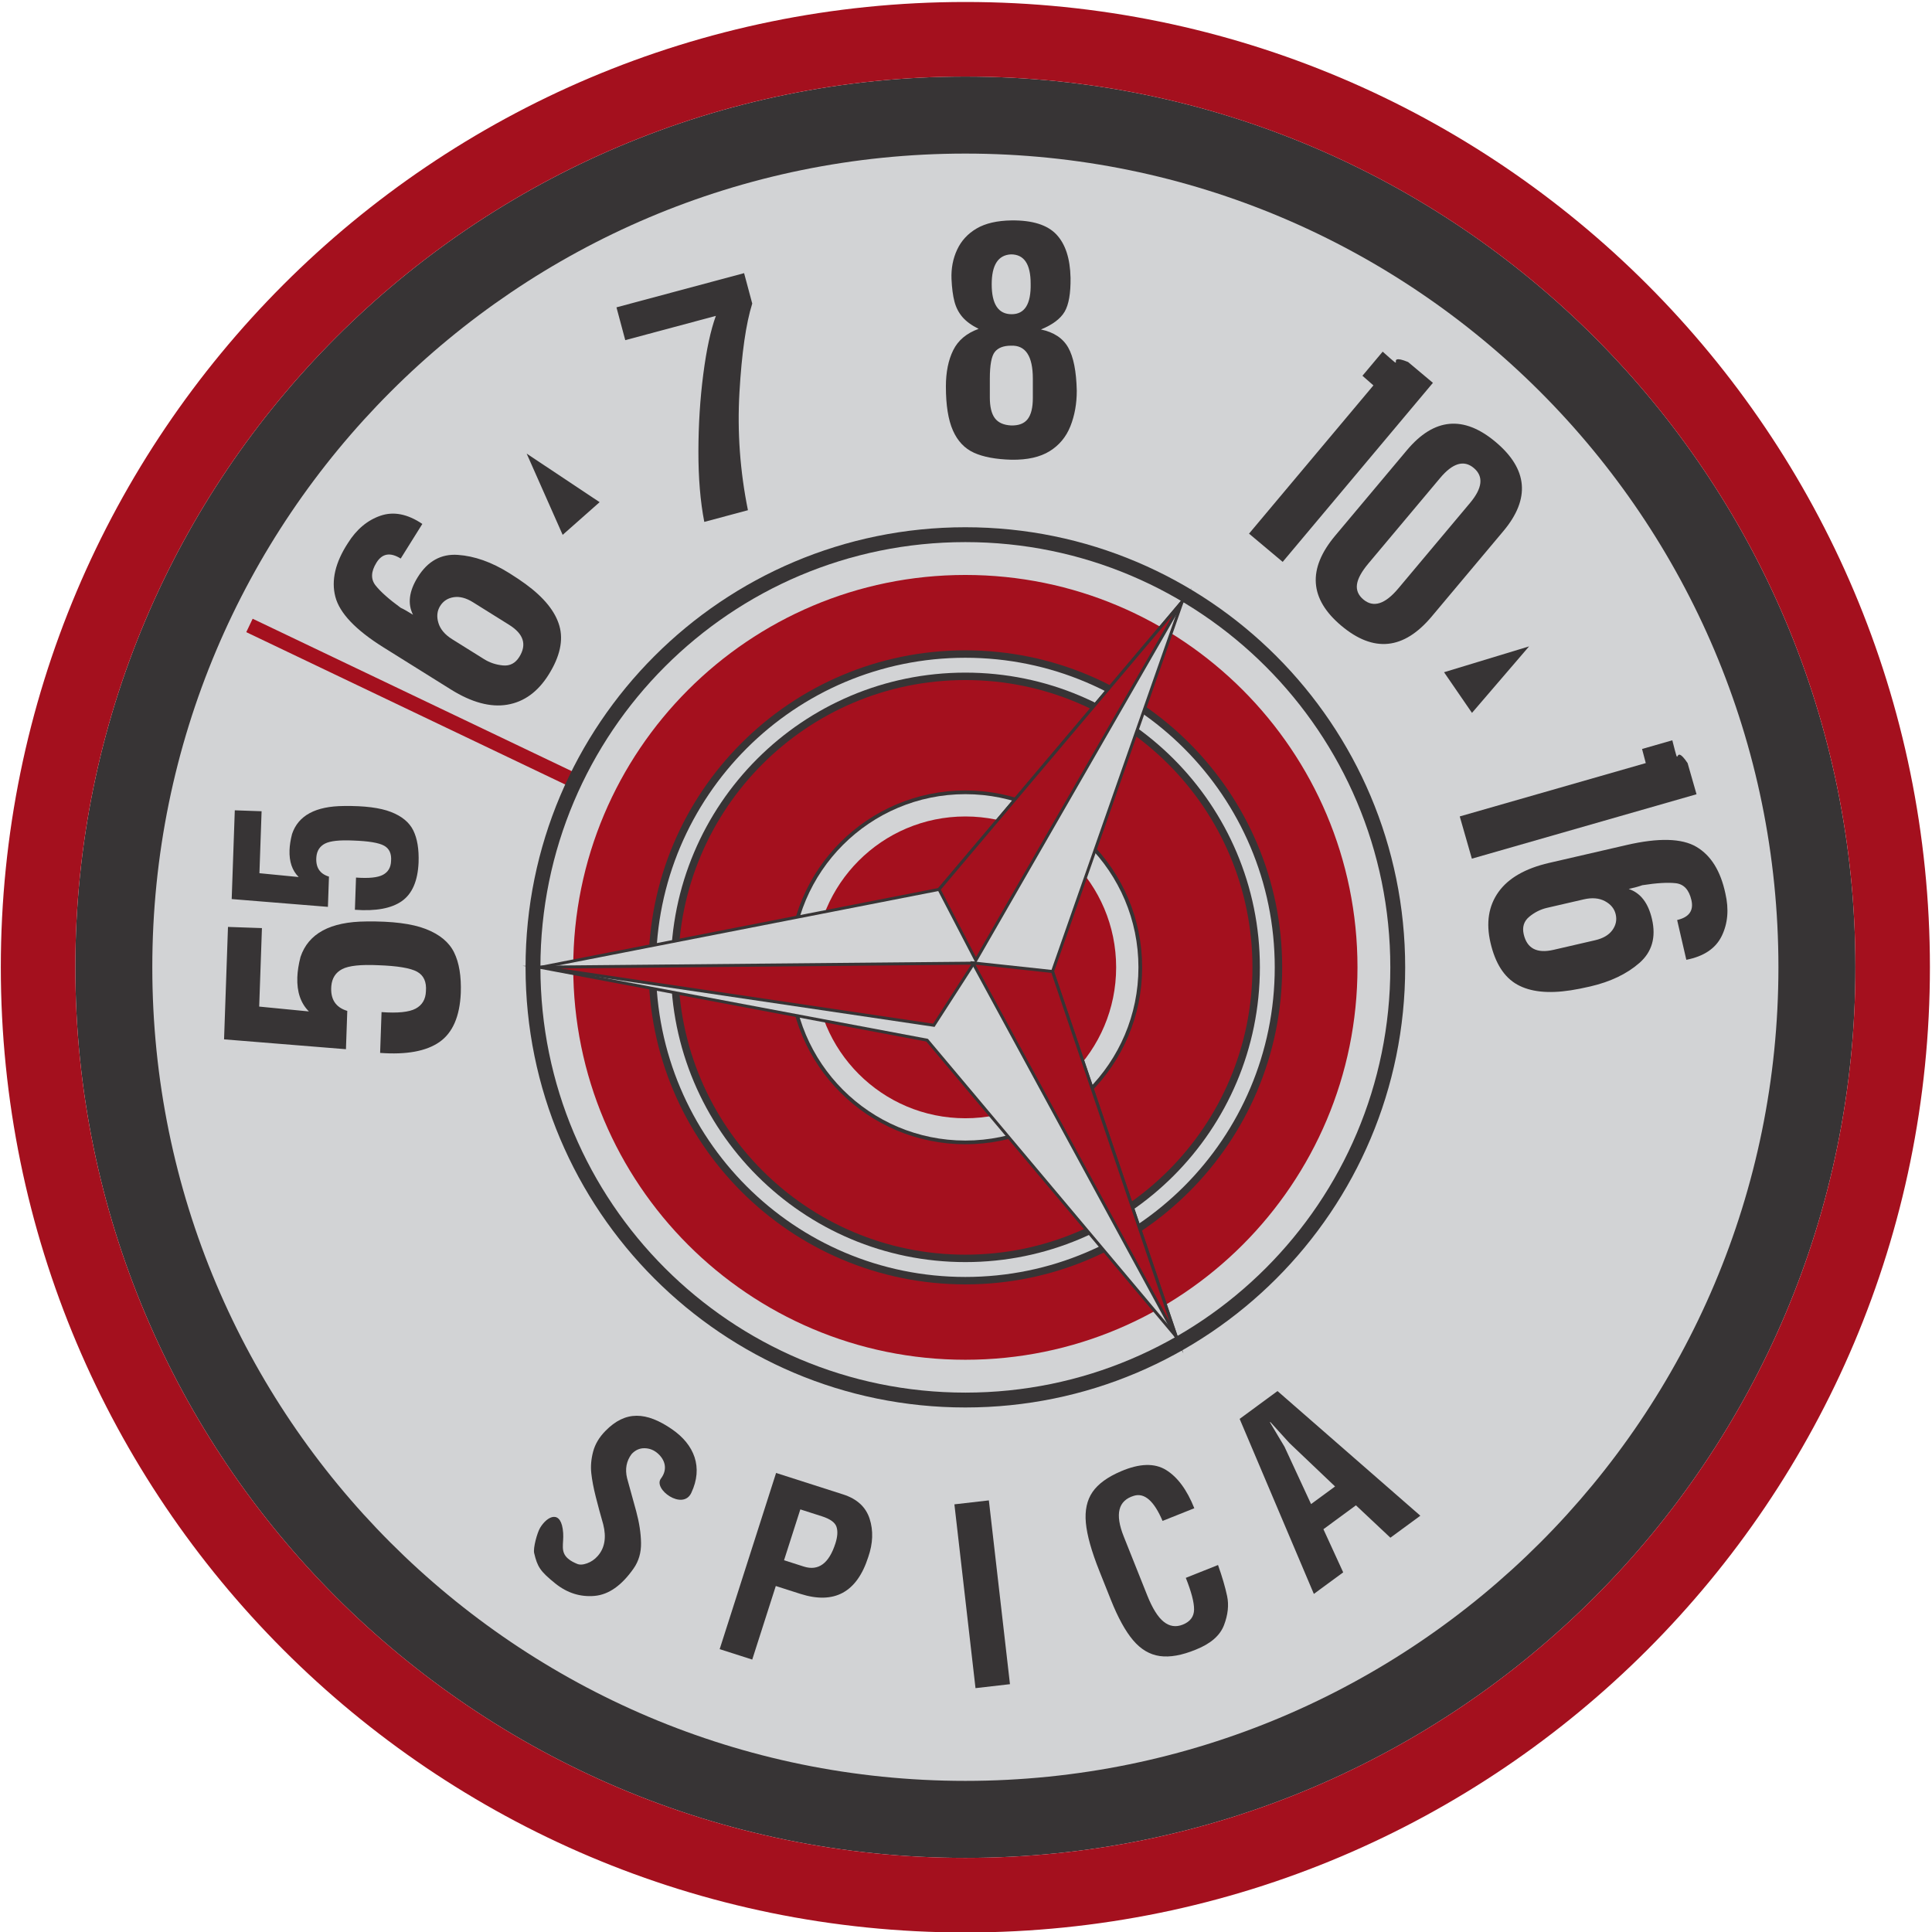
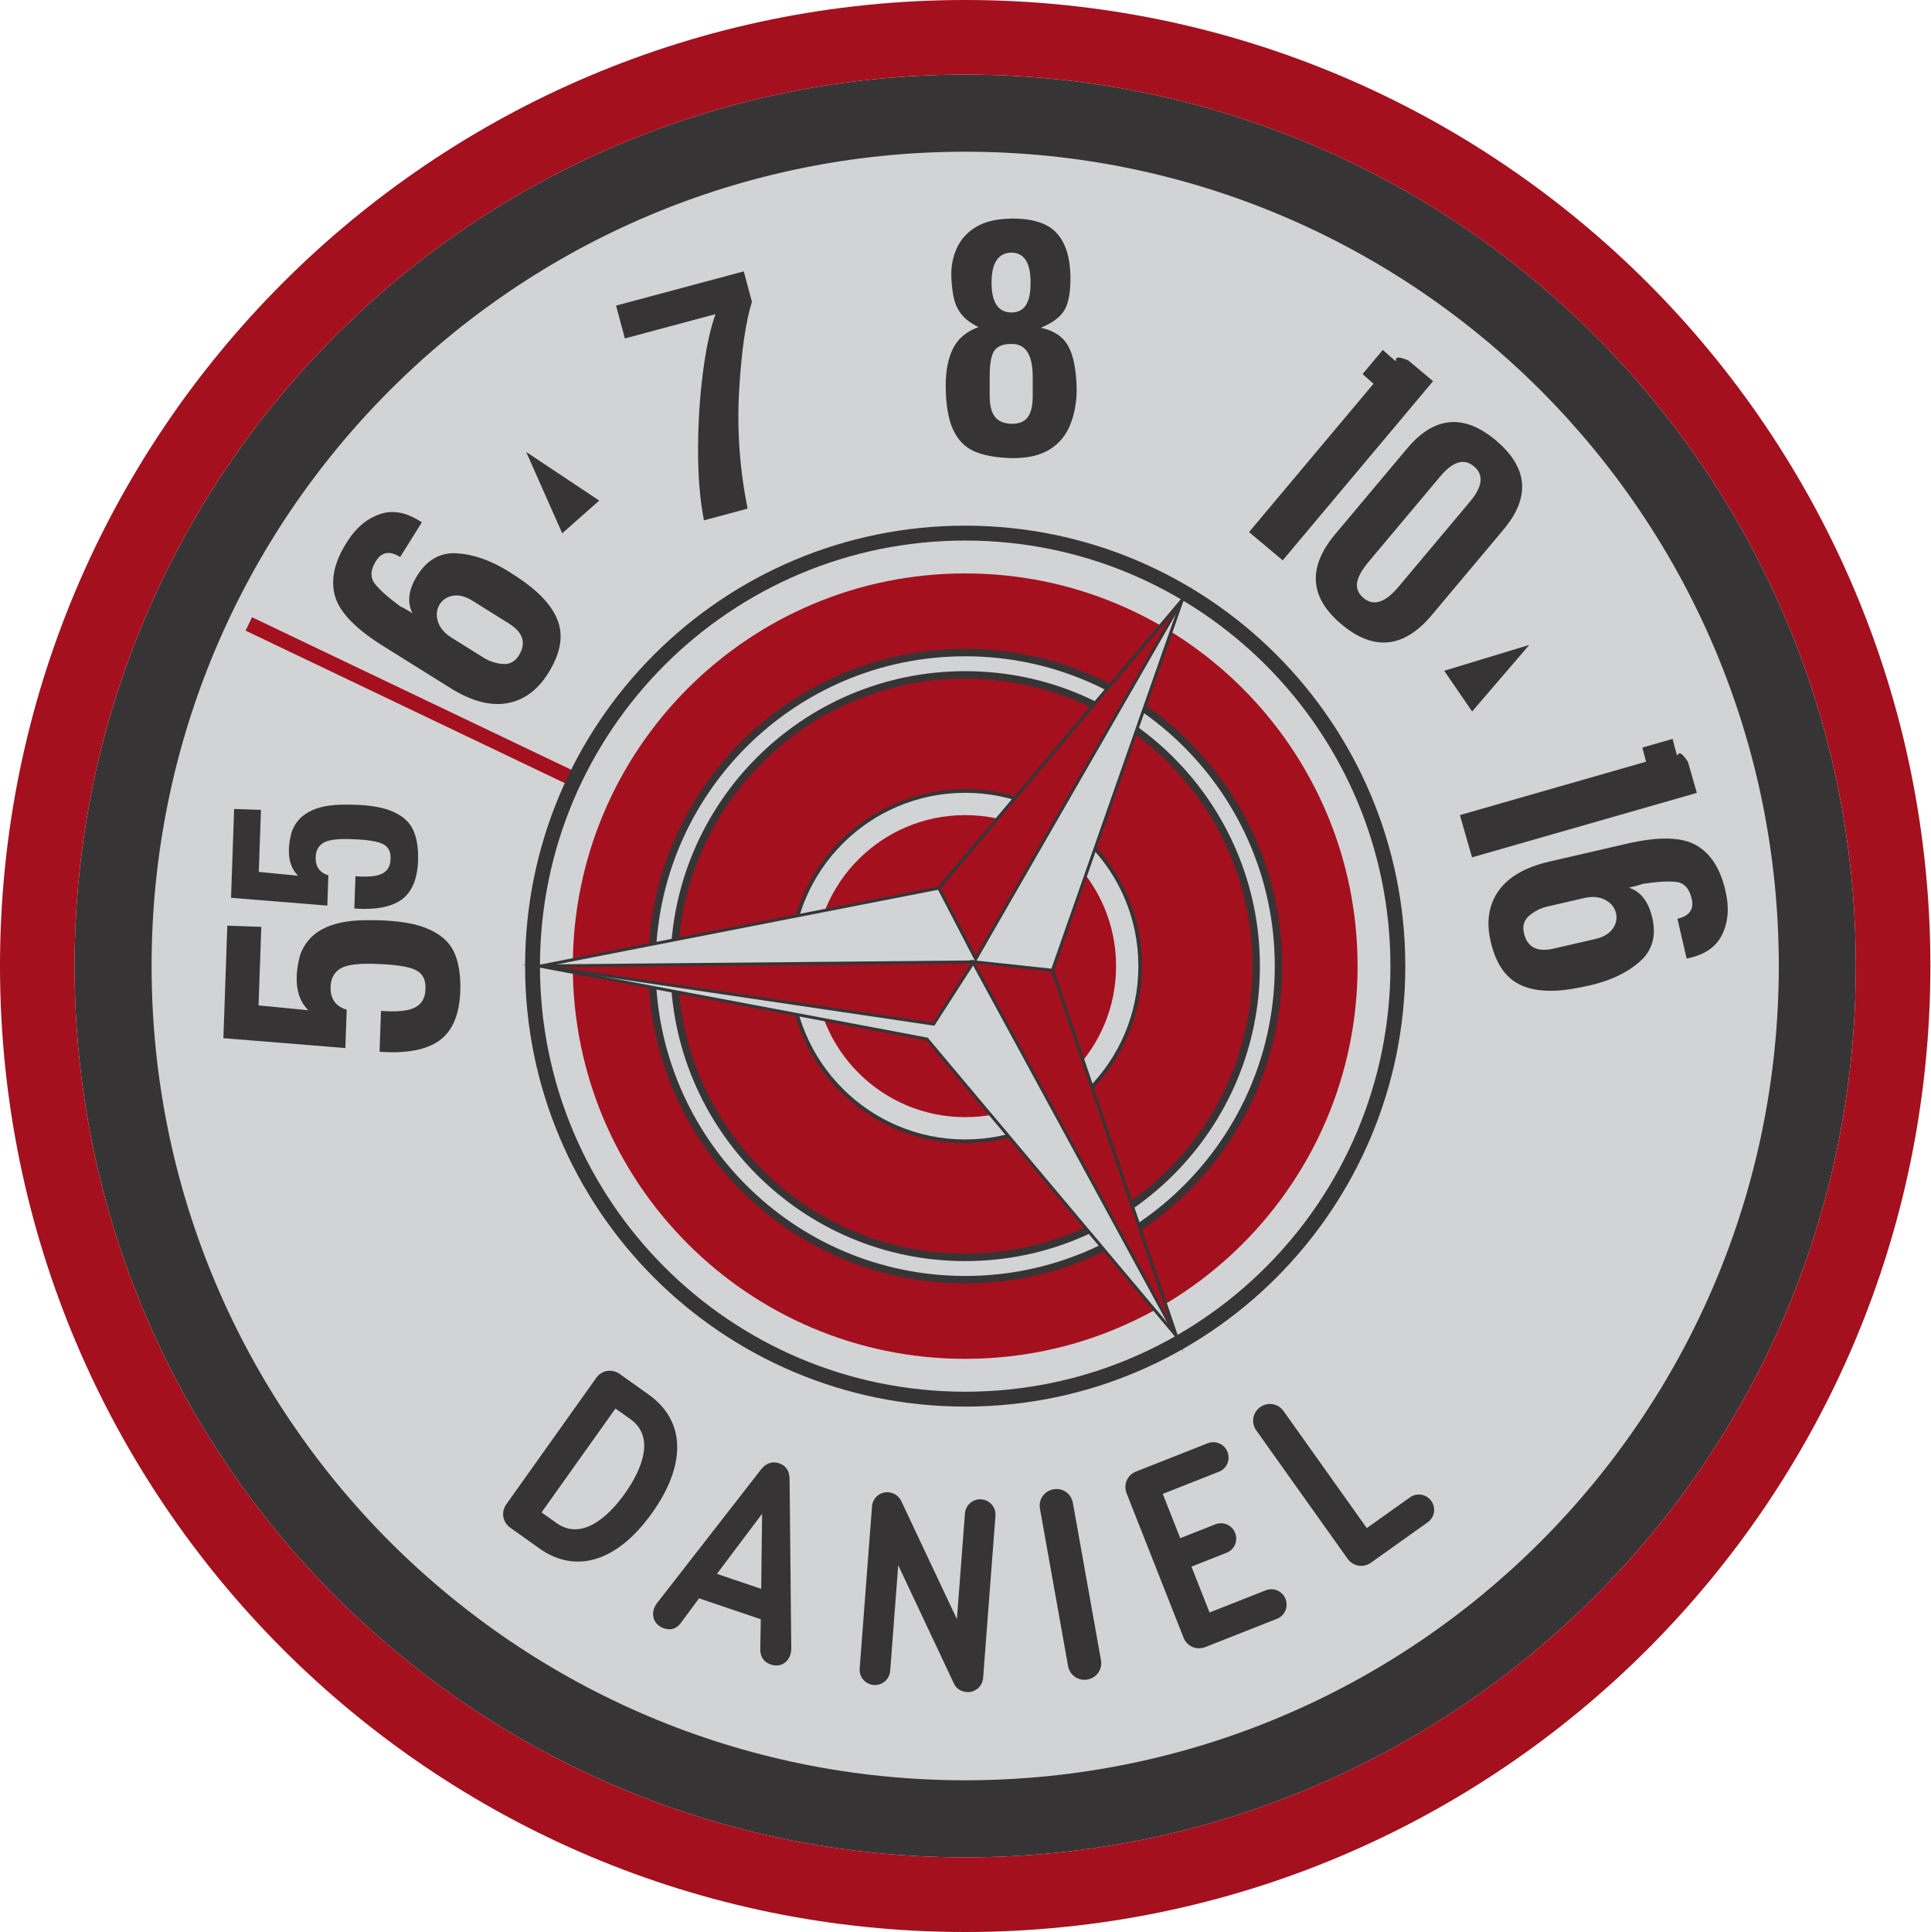
- <svg xmlns="http://www.w3.org/2000/svg" xml:space="preserve" width="130mm" height="130mm" version="1.1" style="shape-rendering:geometricPrecision; text-rendering:geometricPrecision; image-rendering:optimizeQuality; fill-rule:evenodd; clip-rule:evenodd" viewBox="0 0 13000 13000">
+ <svg xmlns="http://www.w3.org/2000/svg" xml:space="preserve" width="129.805mm" height="129.898mm" version="1.1" style="shape-rendering:geometricPrecision; text-rendering:geometricPrecision; image-rendering:optimizeQuality; fill-rule:evenodd; clip-rule:evenodd" viewBox="0 0 12989.75 12999.09">
  <defs>
    <style type="text/css">
   
-     .str2 {stroke:#D2D3D5;stroke-width:100;stroke-miterlimit:22.926}
-     .str0 {stroke:#A4101E;stroke-width:100;stroke-miterlimit:22.926}
-     .str1 {stroke:#373435;stroke-width:200;stroke-miterlimit:22.926}
-     .str3 {stroke:#D2D3D5;stroke-width:150;stroke-miterlimit:22.926}
-     .str4 {stroke:#373435;stroke-width:20;stroke-miterlimit:22.926}
+     .str2 {stroke:#D2D3D5;stroke-width:100.07;stroke-miterlimit:22.926}
+     .str0 {stroke:#A4101E;stroke-width:100.07;stroke-miterlimit:22.926}
+     .str1 {stroke:#373435;stroke-width:200.14;stroke-miterlimit:22.926}
+     .str3 {stroke:#D2D3D5;stroke-width:150.11;stroke-miterlimit:22.926}
+     .str4 {stroke:#373435;stroke-width:20.01;stroke-miterlimit:22.926}
    .fil2 {fill:none}
    .fil1 {fill:#D2D3D5}
    .fil0 {fill:#373435}
    .fil3 {fill:#A4101E}
    .fil4 {fill:#373435;fill-rule:nonzero}
   
  </style>
  </defs>
  <g id="Capa_x0020_1">
-     <g id="_1690872319440">
-       <path class="fil0" d="M6495.74 515.13c3307.56,0 5988.84,2683.22 5988.84,5993.14 0,3309.92 -2681.28,5993.14 -5988.84,5993.14 -3307.56,0 -5988.84,-2683.22 -5988.84,-5993.14 0,-3309.92 2681.28,-5993.14 5988.84,-5993.14z" />
-       <path class="fil1" d="M6495.74 1033.43c3021.5,0 5470.91,2451.17 5470.91,5474.84 0,3023.67 -2449.41,5474.84 -5470.91,5474.84 -3021.51,0 -5470.92,-2451.17 -5470.92,-5474.84 0,-3023.67 2449.41,-5474.84 5470.92,-5474.84z" />
-       <line class="fil2 str0" x1="1678.59" y1="4208.46" x2="3914.5" y2="5276.54" />
-       <path class="fil3 str1" d="M6495.74 3647.71c1579.2,0 2859.39,1281.11 2859.39,2861.44 0,1580.33 -1280.19,2861.44 -2859.39,2861.44 -1579.2,0 -2859.39,-1281.11 -2859.39,-2861.44 0,-1580.33 1280.19,-2861.44 2859.39,-2861.44z" />
-       <path class="fil3" d="M6495.74 515.13c3307.56,0 5988.84,2683.22 5988.84,5993.14 0,3309.92 -2681.28,5993.14 -5988.84,5993.14 -3307.56,0 -5988.84,-2683.22 -5988.84,-5993.14 0,-3309.92 2681.28,-5993.14 5988.84,-5993.14zm0 -501.78c3584.46,0 6490.24,2907.88 6490.24,6494.92 0,3587.04 -2905.78,6494.92 -6490.24,6494.92 -3584.48,0 -6490.26,-2907.88 -6490.26,-6494.92 0,-3587.04 2905.78,-6494.92 6490.26,-6494.92z" />
-       <path class="fil1" d="M6495.74 3647.71c1579.2,0 2859.39,1281.11 2859.39,2861.44 0,1580.33 -1280.19,2861.45 -2859.39,2861.45 -1579.2,0 -2859.39,-1281.12 -2859.39,-2861.45 0,-1580.33 1280.19,-2861.44 2859.39,-2861.44zm0 221.05c1457.19,0 2638.49,1182.15 2638.49,2640.39 0,1458.23 -1181.3,2640.38 -2638.49,2640.38 -1457.21,0 -2638.49,-1182.15 -2638.49,-2640.38 0,-1458.24 1181.28,-2640.39 2638.49,-2640.39z" />
-       <path class="fil2 str1" d="M6495.74 4475.94c1122.1,0 2031.75,910.3 2031.75,2033.21 0,1122.91 -909.65,2033.21 -2031.75,2033.21 -1122.11,0 -2031.75,-910.3 -2031.75,-2033.21 0,-1122.91 909.64,-2033.21 2031.75,-2033.21z" />
-       <path class="fil2 str2" d="M6495.74 4475.94c1122.1,0 2031.75,910.3 2031.75,2033.21 0,1122.91 -909.65,2033.21 -2031.75,2033.21 -1122.11,0 -2031.75,-910.3 -2031.75,-2033.21 0,-1122.91 909.64,-2033.21 2031.75,-2033.21z" />
-       <path class="fil3 str1" d="M6495.74 5418.8c601.75,0 1089.56,488.17 1089.56,1090.35 0,602.18 -487.81,1090.34 -1089.56,1090.34 -601.75,0 -1089.56,-488.16 -1089.56,-1090.34 0,-602.18 487.81,-1090.35 1089.56,-1090.35z" />
-       <path class="fil3 str3" d="M6495.74 5418.8c601.75,0 1089.56,488.17 1089.56,1090.35 0,602.18 -487.81,1090.34 -1089.56,1090.34 -601.75,0 -1089.56,-488.16 -1089.56,-1090.34 0,-602.18 487.81,-1090.35 1089.56,-1090.35z" />
-       <path class="fil0" d="M4447.07 9949.12c46.96,-62.08 28.59,-125.69 -21.37,-169.59 -25.68,-22.55 -55.17,-34.16 -88.45,-34.74 -33.27,-0.57 -62.35,12.45 -87.21,39.09 -35.27,46.87 -45.45,101.1 -30.51,162.66 20.32,72.2 40.76,146.35 61.33,222.43 20.57,76.08 31.41,146.94 32.53,212.54 1.11,65.63 -15.5,123.01 -49.85,172.17 -80.14,114.67 -167.66,176.25 -262.5,184.74 -94.86,8.48 -183.8,-18.55 -264.66,-83.73 -102.29,-82.46 -120.09,-111.96 -142.06,-203.97 -8.15,-34.11 20.26,-137.32 39.75,-169.94 49.16,-82.37 144.55,-126.67 155.37,34.56 4.8,71.69 -21.23,125.15 32.27,171.95 20.9,18.27 42.84,27.33 59.75,34.84 17.74,8.21 40.54,7.33 68.45,-2.68 27.89,-10.01 52.02,-26.63 72.42,-49.86 46.6,-53.06 58.85,-123.85 36.68,-212.34 -18.16,-62.94 -34.85,-124.63 -50.1,-185.01 -15.27,-60.41 -25.35,-113.72 -30.31,-159.92 -4.95,-46.21 -0.85,-94.39 12.35,-144.52 13.17,-50.1 40.66,-96.46 82.47,-139.05 134.92,-138.56 275.67,-130.58 448.53,-11.47 150.5,103.71 211,256.03 129.48,428.2 -57.09,120.56 -258.29,-25.05 -204.36,-96.36z" />
-       <path class="fil4" d="M5222.1 9911.17l450.9 144.38c93.54,29.94 153.09,84.65 178.62,164.09 25.56,79.44 22.47,165.09 -9.24,256.9 -76.39,238.59 -229.14,321.2 -458.28,247.84l-163.96 -52.5 -158.51 495.04 -219.14 -70.17 379.61 -1185.58zm163.11 245.17l-109.54 342.13 132.42 42.4c98.8,31.62 169.91,-20.36 213.32,-155.93 14.47,-45.2 16.83,-82.4 7.05,-111.6 -9.77,-29.2 -42.51,-52.72 -98.21,-70.56l-145.04 -46.44z" />
-       <polygon class="fil4" points="6421.95,10122.35 6653.84,10095.72 6795.86,11332.46 6563.97,11359.09 " />
-       <path class="fil4" d="M7822.58 10233.91c-57.07,-134.07 -121.18,-190.49 -192.31,-169.23 -106.17,31.68 -129.21,122.86 -69.08,273.54l158.3 396.67c34.76,87.13 71.75,146.33 110.97,177.62 39.22,31.28 81.9,37.73 128.01,19.32 50.23,-20.04 75.62,-53.94 76.17,-101.7 0.55,-47.74 -17.98,-118.77 -55.61,-213.07l216.79 -86.51c28.01,79.13 48.39,148.83 61.15,209.09 12.76,60.26 5.8,125.43 -20.91,195.5 -26.69,70.05 -89.76,124.93 -189.19,164.61 -93.89,38.64 -174.85,53.13 -242.87,43.44 -68.04,-9.69 -127.96,-45.19 -179.76,-106.5 -51.79,-61.32 -101.41,-151.44 -148.86,-270.34l-77.91 -195.26c-52.77,-132.23 -83.07,-240.15 -90.89,-323.77 -7.82,-83.62 7.04,-152.83 44.59,-207.62 37.55,-54.78 101.52,-101.4 191.94,-139.85 124.85,-53.4 225.89,-56.28 303.1,-8.67 77.22,47.6 140.58,133.42 190.08,257.45l-213.71 85.28z" />
-       <path class="fil4" d="M8341.27 9547.33l254.83 -187.15 961.03 838.74 -201.47 147.96 -231.9 -217.88 -218.81 160.69 133.14 290.4 -197.46 145.02 -499.36 -1177.78zm642.06 454.77l-306.97 -292.14 -128.69 -141.67 -2.68 1.95 98.02 164.22 178.87 386.21 161.45 -118.57z" />
-       <path class="fil4" d="M7004.25 2216.98c86.67,18.18 147.83,58.72 183.47,121.62 35.65,62.91 54.87,160.06 57.67,291.47 0,86.67 -14.33,166 -42.99,237.99 -28.66,72 -75.14,127.91 -139.44,167.75 -64.3,39.84 -149.58,59.06 -255.82,57.67 -106.24,-2.8 -190.81,-18.53 -253.72,-47.18 -62.91,-28.66 -110.09,-78.64 -141.54,-149.93 -31.45,-71.29 -47.18,-169.85 -47.18,-295.66 0,-96.45 16.43,-177.88 49.28,-244.28 32.85,-66.4 89.81,-114.28 170.89,-143.64 -47.53,-23.76 -83.87,-50.32 -109.03,-79.68 -25.17,-29.36 -42.99,-63.95 -53.47,-103.8 -10.49,-39.84 -17.13,-90.51 -19.92,-152.02 -2.8,-71.29 9.78,-136.99 37.74,-197.1 27.96,-60.11 71.64,-107.64 131.05,-142.59 59.41,-34.95 138.05,-53.12 235.9,-54.52 139.79,-1.4 240.09,30.06 300.9,94.36 60.81,64.3 92.61,161.46 95.41,291.46 1.4,104.85 -11.88,181.03 -39.84,228.56 -27.96,47.53 -81.08,87.37 -159.36,119.52zm-201.3 -505.34c-86.67,4.19 -130.01,71.29 -130.01,201.3 0,134.2 44.73,201.3 134.2,201.3 88.07,0 130.71,-68.5 127.91,-205.5 0,-131.4 -44.03,-197.1 -132.1,-197.1zm-142.59 836.65l0 125.81c0,62.91 11.18,109.39 33.55,139.44 22.37,30.06 58.71,46.48 109.04,49.28 51.72,1.4 89.11,-12.93 112.18,-42.99 23.07,-30.05 34.6,-77.23 34.6,-141.53l0 -130.01c0,-152.37 -48.93,-226.46 -146.78,-222.27 -50.33,0 -86.67,13.98 -109.04,41.94 -22.37,27.96 -33.55,88.07 -33.55,180.33z" />
-       <path class="fil4" d="M4816.88 2125.47l-609.66 163.35 -59.15 -220.77 858.78 -230.11 54.82 204.56c-42.17,134.32 -70.86,333.76 -86.08,598.34 -15.21,264.58 3.81,528.67 57.07,792.26l-293.68 78.69c-26.73,-137.55 -39.91,-296.12 -39.54,-475.67 0.37,-179.55 11.29,-352.17 32.74,-517.83 21.46,-165.67 49.69,-296.62 84.7,-392.82z" />
-       <path class="fil4" d="M10959.29 5981.77c79.22,26.19 131.4,93.76 156.56,202.73 28.3,122.59 0.07,220.93 -84.69,295.01 -84.75,74.09 -195.24,126.85 -331.45,158.3 -27.24,6.29 -50.13,11.21 -68.68,14.78 -18.54,3.57 -38.87,7.18 -60.98,10.85 -152.34,23.7 -272.58,10.93 -360.7,-38.31 -88.13,-49.24 -148.22,-143.33 -180.3,-282.26 -30.82,-133.48 -12.91,-247.01 53.72,-340.59 66.63,-93.57 180.31,-158.9 341.04,-196.01l521 -120.28c215.21,-49.69 371.79,-45.67 469.77,12.05 97.97,57.72 163.05,162.5 195.23,314.32 24.52,106.24 16.36,201.38 -24.5,285.42 -40.85,84.03 -120.32,137.53 -238.4,160.49l-61.79 -267.65c80.36,-18.55 112.37,-63.25 96.02,-134.08 -16.04,-69.46 -50.96,-107.31 -104.77,-113.54 -53.8,-6.23 -129.16,-1.74 -226.09,13.46 -18.44,7.12 -48.77,15.56 -90.99,25.31zm-302.38 69.81l-247.22 57.08c-43.59,10.06 -83.45,30.02 -119.6,59.89 -36.15,29.86 -48.55,69.31 -37.23,118.34 22.01,95.36 88.86,130.13 200.55,104.34l279.9 -64.62c53.13,-12.26 91.69,-34.79 115.67,-67.59 23.99,-32.8 31.59,-68.26 22.78,-106.4 -8.8,-38.14 -32.85,-67.74 -72.14,-88.8 -39.29,-21.05 -86.87,-25.13 -142.71,-12.24z" />
-       <path class="fil4" d="M2778.98 4136.43c-37.49,-74.53 -26.61,-159.21 32.65,-254.05 66.68,-106.7 156.17,-156.27 268.49,-148.72 112.32,7.54 227.75,48.36 346.31,122.44 23.7,14.81 43.38,27.52 59.01,38.11 15.64,10.59 32.57,22.4 50.8,35.44 124.48,90.97 200.46,185.02 227.96,282.15 27.5,97.13 3.46,206.16 -72.1,327.07 -72.6,116.19 -165.54,183.8 -278.82,202.85 -113.27,19.05 -239.86,-15.13 -379.75,-102.55l-453.45 -283.34c-187.31,-117.05 -295.19,-230.61 -323.66,-340.71 -28.46,-110.09 -0.39,-230.19 84.21,-360.3 57.78,-92.46 130.83,-153.97 219.14,-184.5 88.31,-30.53 182.33,-12.17 282.07,55.09l-145.57 232.95c-69.95,-43.7 -124.18,-34.73 -162.7,26.91 -37.78,60.46 -39.85,111.92 -6.21,154.37 33.64,42.45 90.1,92.56 169.39,150.35 18.08,8 45.49,23.48 82.23,46.44zm263.19 164.46l215.16 134.45c37.95,23.71 80.25,37.78 126.93,42.22 46.67,4.44 83.34,-14.68 110.01,-57.36 51.85,-82.99 29.18,-154.84 -68.03,-215.59l-243.62 -152.23c-46.24,-28.89 -89.44,-40.22 -129.59,-33.99 -40.15,6.23 -70.6,25.94 -91.34,59.13 -20.74,33.19 -24.67,71.12 -11.78,113.8 12.9,42.67 43.66,79.2 92.26,109.57z" />
-       <path class="fil4" d="M2327.81 7059.94l-820.16 -66.41 26.42 -756.51 228.42 7.98 -18.44 528.09 334.57 32.66c-55.44,-55.08 -81.43,-131.53 -78.02,-229.32 1.47,-41.91 8.66,-87.82 21.59,-137.72 53.06,-157.6 200.61,-237.08 442.64,-238.42 173.53,-2.33 306.87,14.56 400.03,50.68 93.15,36.13 156.72,88.71 190.67,157.74 33.96,69.01 48.96,160.11 45.01,273.27 -6.91,157.82 -54.81,267.7 -143.69,329.64 -88.89,61.93 -221.93,86.32 -399.11,73.13l9.59 -274.52c108.82,8 185.32,0.18 229.52,-23.45 44.18,-23.63 67.22,-62.69 69.13,-117.18 4.99,-62.78 -14.82,-106.48 -59.41,-131.11 -44.61,-24.65 -131.87,-39.23 -261.8,-43.77 -117.3,-5.49 -198.04,3.23 -242.2,26.17 -44.16,22.93 -68.56,60.89 -73.22,113.89 -7.26,87.86 28.56,143.66 107.46,167.4l-9 257.76z" />
-       <path class="fil4" d="M2206.49 6102.07l-647.48 -52.43 20.85 -597.23 180.33 6.29 -14.55 416.91 264.12 25.79c-43.76,-43.49 -64.29,-103.84 -61.59,-181.05 1.15,-33.09 6.84,-69.32 17.04,-108.72 41.9,-124.43 158.38,-187.17 349.45,-188.23 137,-1.84 242.27,11.5 315.82,40.02 73.54,28.52 123.71,70.02 150.53,124.52 26.8,54.49 38.65,126.4 35.53,215.75 -5.46,124.58 -43.27,211.34 -113.44,260.23 -70.18,48.9 -175.21,68.15 -315.09,57.74l7.57 -216.73c85.91,6.31 146.31,0.15 181.2,-18.52 34.88,-18.65 53.08,-49.49 54.58,-92.51 3.94,-49.55 -11.7,-84.05 -46.91,-103.5 -35.21,-19.45 -104.1,-30.97 -206.67,-34.55 -92.61,-4.34 -156.34,2.54 -191.22,20.66 -34.86,18.1 -54.13,48.08 -57.79,89.9 -5.73,69.38 22.54,113.43 84.83,132.16l-7.11 203.5z" />
-       <path class="fil0" d="M9467.06 3028.94c182.41,-217.39 381.22,-235.79 596.48,-55.17 217.38,182.41 234.87,382.3 52.47,599.69l-482.54 575.06c-187.79,223.81 -390.39,244.51 -607.78,62.11 -215.24,-180.62 -228.96,-382.82 -41.15,-606.64l482.52 -575.05zm223.29 187.34l-482.54 575.06c-45.83,54.62 -71.48,101.51 -77,140.68 -5.49,39.18 8.88,73.15 43.15,101.9 67.47,56.61 145.67,31.91 234.65,-74.09l482.51 -575.06c84.49,-100.67 92.96,-179.31 25.5,-235.91 -66.38,-55.71 -141.81,-33.23 -226.27,67.42z" />
-       <path class="fil0" d="M9241.41 2593.24l-73.84 -64.78 136.13 -162.23c179.67,159.89 0,0 171.01,69.67l167.07 140.16 -1010.9 1204.73 -226.48 -190.04 837.01 -997.51z" />
-       <path class="fil0" d="M11074.05 5134.66l-25 -94.99 203.58 -58.38c59.55,233.03 0,0 102.82,153.39l60.13 209.62 -1511.75 433.49 -81.49 -284.21 1251.71 -358.92z" />
-       <polygon class="fil1 str4" points="6238.24,6999.2 3636.34,6509.15 6318.61,5984.55 7954.87,4047.8 7082.15,6537.1 7914.84,8993.88 " />
-       <polygon class="fil3 str4" points="7916.11,8999.52 7082.15,6537.1 6546.5,6479.27 " />
-       <polygon class="fil3 str4" points="7954.87,4047.8 6318.61,5984.55 6566.36,6461.31 " />
-       <polygon class="fil3 str4" points="3643.38,6507.77 6283.46,6898.89 6552.71,6480.88 " />
-       <polygon class="fil0" points="4034.74,3378.96 3543.8,3052.2 3786.08,3598.91 " />
-       <polygon class="fil0" points="9904.63,4796.87 10288.78,4349.42 9716.62,4523.26 " />
-     </g>
+     <path class="fil0" d="M6494.88 502.14c3309.92,0 5993.11,2685.13 5993.11,5997.41 0,3312.28 -2683.19,5997.41 -5993.11,5997.41 -3309.92,0 -5993.11,-2685.13 -5993.11,-5997.41 0,-3312.28 2683.19,-5997.41 5993.11,-5997.41z" />
+     <path class="fil1" d="M6494.88 1020.81c3023.65,0 5474.81,2452.92 5474.81,5478.74 0,3025.82 -2451.15,5478.74 -5474.81,5478.74 -3023.66,0 -5474.82,-2452.92 -5474.82,-5478.74 0,-3025.82 2451.15,-5478.74 5474.82,-5478.74z" />
+     <line class="fil2 str0" x1="1674.3" y1="4198.1" x2="3911.8" y2="5266.94" />
+     <path class="fil3 str1" d="M6494.88 3636.95c1580.32,0 2861.43,1282.02 2861.43,2863.48 0,1581.46 -1281.1,2863.48 -2861.43,2863.48 -1580.32,0 -2861.43,-1282.02 -2861.43,-2863.48 0,-1581.46 1281.1,-2863.48 2861.43,-2863.48z" />
+     <path class="fil3" d="M6494.88 502.14c3309.92,0 5993.11,2685.13 5993.11,5997.41 0,3312.28 -2683.19,5997.41 -5993.11,5997.41 -3309.92,0 -5993.11,-2685.13 -5993.11,-5997.41 0,-3312.28 2683.19,-5997.41 5993.11,-5997.41zm0 -502.14c3587.01,0 6494.86,2909.95 6494.86,6499.55 0,3589.6 -2907.85,6499.55 -6494.86,6499.55 -3587.03,0 -6494.88,-2909.95 -6494.88,-6499.55 0,-3589.6 2907.85,-6499.55 6494.88,-6499.55z" />
+     <path class="fil1" d="M6494.88 3636.95c1580.32,0 2861.43,1282.02 2861.43,2863.48 0,1581.46 -1281.1,2863.49 -2861.43,2863.49 -1580.32,0 -2861.43,-1282.03 -2861.43,-2863.49 0,-1581.46 1281.1,-2863.48 2861.43,-2863.48zm0 221.21c1458.23,0 2640.37,1182.99 2640.37,2642.27 0,1459.27 -1182.14,2642.26 -2640.37,2642.26 -1458.25,0 -2640.37,-1182.99 -2640.37,-2642.26 0,-1459.28 1182.12,-2642.27 2640.37,-2642.27z" />
+     <path class="fil2 str1" d="M6494.88 4465.77c1122.9,0 2033.2,910.95 2033.2,2034.66 0,1123.71 -910.3,2034.66 -2033.2,2034.66 -1122.91,0 -2033.2,-910.95 -2033.2,-2034.66 0,-1123.71 910.29,-2034.66 2033.2,-2034.66z" />
+     <path class="fil2 str2" d="M6494.88 4465.77c1122.9,0 2033.2,910.95 2033.2,2034.66 0,1123.71 -910.3,2034.66 -2033.2,2034.66 -1122.91,0 -2033.2,-910.95 -2033.2,-2034.66 0,-1123.71 910.29,-2034.66 2033.2,-2034.66z" />
+     <path class="fil3 str1" d="M6494.88 5409.3c602.18,0 1090.34,488.52 1090.34,1091.13 0,602.61 -488.16,1091.12 -1090.34,1091.12 -602.18,0 -1090.34,-488.51 -1090.34,-1091.12 0,-602.61 488.16,-1091.13 1090.34,-1091.13z" />
+     <path class="fil3 str3" d="M6494.88 5409.3c602.18,0 1090.34,488.52 1090.34,1091.13 0,602.61 -488.16,1091.12 -1090.34,1091.12 -602.18,0 -1090.34,-488.51 -1090.34,-1091.12 0,-602.61 488.16,-1091.13 1090.34,-1091.13z" />
+     <path class="fil4" d="M7003.76 2205.2c86.73,18.19 147.94,58.76 183.6,121.71 35.68,62.95 54.91,160.17 57.71,291.68 0,86.73 -14.34,166.12 -43.02,238.16 -28.68,72.05 -75.19,128 -139.54,167.87 -64.35,39.87 -149.69,59.1 -256,57.71 -106.32,-2.8 -190.95,-18.54 -253.9,-47.21 -62.95,-28.68 -110.17,-78.7 -141.64,-150.04 -31.47,-71.34 -47.21,-169.97 -47.21,-295.87 0,-96.52 16.44,-178.01 49.32,-244.45 32.87,-66.45 89.87,-114.36 171.01,-143.74 -47.56,-23.78 -83.93,-50.36 -109.11,-79.74 -25.19,-29.38 -43.02,-64 -53.51,-103.87 -10.5,-39.87 -17.14,-90.57 -19.93,-152.13 -2.8,-71.34 9.79,-137.09 37.77,-197.24 27.98,-60.15 71.69,-107.72 131.14,-142.69 59.45,-34.97 138.15,-53.16 236.07,-54.56 139.89,-1.4 240.26,30.08 301.11,94.43 60.85,64.35 92.68,161.58 95.48,291.67 1.4,104.92 -11.89,181.16 -39.87,228.72 -27.98,47.56 -81.14,87.43 -159.47,119.61zm-201.44 -505.7c-86.73,4.19 -130.1,71.34 -130.1,201.44 0,134.3 44.76,201.44 134.3,201.44 88.13,0 130.8,-68.55 128,-205.65 0,-131.49 -44.06,-197.24 -132.19,-197.24zm-142.69 837.25l0 125.9c0,62.95 11.19,109.47 33.57,139.54 22.39,30.08 58.75,46.51 109.12,49.32 51.76,1.4 89.17,-12.94 112.26,-43.02 23.09,-30.07 34.62,-77.29 34.62,-141.63l0 -130.1c0,-152.48 -48.96,-226.62 -146.88,-222.43 -50.37,0 -86.73,13.99 -109.12,41.97 -22.39,27.98 -33.57,88.13 -33.57,180.46z" />
+     <path class="fil4" d="M4814.83 2113.62l-610.09 163.47 -59.19 -220.93 859.39 -230.27 54.86 204.71c-42.2,134.42 -70.91,334 -86.14,598.77 -15.22,264.77 3.81,529.05 57.11,792.82l-293.89 78.75c-26.75,-137.65 -39.94,-296.33 -39.57,-476.01 0.37,-179.68 11.3,-352.42 32.76,-518.2 21.48,-165.79 49.73,-296.83 84.76,-393.1z" />
+     <path class="fil4" d="M10961.61 5972.67c79.28,26.21 131.49,93.83 156.67,202.87 28.32,122.68 0.07,221.09 -84.75,295.22 -84.81,74.14 -195.38,126.94 -331.69,158.41 -27.26,6.29 -50.17,11.22 -68.73,14.79 -18.55,3.57 -38.9,7.19 -61.02,10.86 -152.45,23.72 -272.77,10.94 -360.96,-38.34 -88.19,-49.28 -148.33,-143.43 -180.43,-282.46 -30.84,-133.58 -12.92,-247.19 53.76,-340.83 66.68,-93.64 180.44,-159.01 341.28,-196.15l521.37 -120.37c215.36,-49.73 372.05,-45.7 470.1,12.06 98.04,57.76 163.17,162.62 195.37,314.54 24.54,106.32 16.37,201.52 -24.52,285.62 -40.88,84.09 -120.41,137.63 -238.57,160.6l-61.83 -267.84c80.42,-18.56 112.45,-63.3 96.09,-134.18 -16.05,-69.51 -51,-107.39 -104.84,-113.62 -53.84,-6.23 -129.25,-1.74 -226.25,13.47 -18.45,7.13 -48.8,15.57 -91.05,25.33zm-302.6 69.86l-247.4 57.12c-43.62,10.07 -83.51,30.04 -119.69,59.93 -36.18,29.88 -48.58,69.36 -37.26,118.42 22.03,95.43 88.92,130.22 200.69,104.41l280.1 -64.67c53.17,-12.27 91.76,-34.81 115.75,-67.64 24.01,-32.82 31.61,-68.31 22.8,-106.48 -8.81,-38.17 -32.87,-67.79 -72.19,-88.86 -39.32,-21.06 -86.93,-25.15 -142.81,-12.25z" />
+     <path class="fil4" d="M2775.48 4126.02c-37.52,-74.58 -26.63,-159.32 32.67,-254.23 66.73,-106.78 156.28,-156.38 268.68,-148.83 112.4,7.55 227.91,48.39 346.56,122.53 23.72,14.82 43.41,27.54 59.05,38.14 15.65,10.6 32.59,22.42 50.84,35.47 124.57,91.03 200.6,185.15 228.12,282.35 27.52,97.2 3.46,206.31 -72.15,327.3 -72.65,116.27 -165.66,183.93 -279.02,202.99 -113.35,19.06 -240.03,-15.14 -380.02,-102.62l-453.77 -283.54c-187.44,-117.13 -295.4,-230.77 -323.89,-340.95 -28.48,-110.17 -0.39,-230.35 84.27,-360.56 57.82,-92.53 130.92,-154.08 219.3,-184.63 88.37,-30.55 182.46,-12.18 282.27,55.13l-145.67 233.12c-70,-43.73 -124.27,-34.75 -162.82,26.93 -37.81,60.5 -39.88,112 -6.21,154.48 33.66,42.48 90.16,92.63 169.51,150.46 18.09,8.01 45.52,23.5 82.29,46.47zm263.38 164.58l215.31 134.55c37.98,23.73 80.31,37.81 127.02,42.25 46.7,4.44 83.4,-14.69 110.09,-57.4 51.89,-83.05 29.2,-154.95 -68.08,-215.74l-243.79 -152.34c-46.27,-28.91 -89.5,-40.25 -129.68,-34.01 -40.18,6.23 -70.65,25.96 -91.41,59.17 -20.75,33.21 -24.69,71.17 -11.79,113.88 12.91,42.7 43.69,79.26 92.33,109.65z" />
+     <path class="fil4" d="M2323.98 7051.61l-820.74 -66.46 26.44 -757.05 228.58 7.99 -18.45 528.47 334.81 32.68c-55.48,-55.12 -81.49,-131.62 -78.08,-229.48 1.47,-41.94 8.67,-87.88 21.61,-137.82 53.1,-157.71 200.75,-237.25 442.96,-238.59 173.65,-2.33 307.09,14.57 400.31,50.72 93.22,36.16 156.83,88.77 190.81,157.85 33.98,69.06 48.99,160.22 45.04,273.46 -6.91,157.93 -54.85,267.89 -143.79,329.87 -88.95,61.97 -222.09,86.38 -399.39,73.18l9.6 -274.72c108.9,8.01 185.45,0.18 229.68,-23.47 44.21,-23.65 67.27,-62.73 69.18,-117.26 4.99,-62.82 -14.83,-106.56 -59.45,-131.2 -44.64,-24.67 -131.96,-39.26 -261.99,-43.8 -117.38,-5.49 -198.18,3.23 -242.37,26.19 -44.19,22.95 -68.61,60.93 -73.27,113.97 -7.27,87.92 28.58,143.76 107.54,167.52l-9.01 257.94z" />
+     <path class="fil4" d="M2202.58 6093.06l-647.94 -52.47 20.86 -597.66 180.46 6.29 -14.56 417.21 264.31 25.81c-43.79,-43.52 -64.34,-103.91 -61.63,-181.18 1.15,-33.11 6.84,-69.37 17.05,-108.8 41.93,-124.52 158.49,-187.3 349.7,-188.36 137.1,-1.84 242.44,11.51 316.04,40.05 73.59,28.54 123.8,70.07 150.64,124.61 26.82,54.53 38.68,126.49 35.56,215.9 -5.46,124.67 -43.3,211.49 -113.52,260.42 -70.23,48.93 -175.33,68.2 -315.31,57.78l7.58 -216.88c85.97,6.31 146.41,0.15 181.33,-18.53 34.9,-18.66 53.12,-49.53 54.62,-92.58 3.94,-49.59 -11.71,-84.11 -46.94,-103.57 -35.24,-19.46 -104.17,-30.99 -206.82,-34.57 -92.68,-4.34 -156.45,2.54 -191.36,20.67 -34.88,18.11 -54.17,48.11 -57.83,89.96 -5.73,69.43 22.56,113.51 84.89,132.25l-7.12 203.64z" />
+     <path class="fil0" d="M9468.32 3017.74c182.54,-217.54 381.49,-235.96 596.9,-55.21 217.53,182.54 235.04,382.57 52.51,600.12l-482.88 575.47c-187.92,223.97 -390.67,244.68 -608.21,62.15 -215.39,-180.75 -229.12,-383.09 -41.18,-607.07l482.86 -575.46zm223.45 187.47l-482.88 575.47c-45.86,54.66 -71.53,101.58 -77.05,140.78 -5.49,39.21 8.89,73.2 43.18,101.97 67.52,56.65 145.77,31.93 234.82,-74.14l482.85 -575.47c84.55,-100.74 93.03,-179.44 25.52,-236.08 -66.43,-55.75 -141.91,-33.25 -226.43,67.47z" />
+     <path class="fil0" d="M9242.51 2581.73l-73.89 -64.83 136.23 -162.35c179.8,160 0,0 171.13,69.72l167.19 140.26 -1011.62 1205.59 -226.64 -190.18 837.61 -998.22z" />
+     <path class="fil0" d="M11076.45 5124.96l-25.02 -95.06 203.73 -58.42c59.59,233.2 0,0 102.89,153.5l60.17 209.77 -1512.83 433.8 -81.55 -284.41 1252.6 -359.18z" />
+     <polygon class="fil1 str4" points="6237.2,6990.83 3633.45,6500.43 6317.63,5975.45 7955.05,4037.32 7081.71,6528.4 7914.99,8986.93 " />
+     <polygon class="fil3 str4" points="7916.27,8992.57 7081.71,6528.4 6545.68,6470.53 " />
+     <polygon class="fil3 str4" points="7955.05,4037.32 6317.63,5975.45 6565.55,6452.55 " />
+     <polygon class="fil3 str4" points="3640.49,6499.05 6282.45,6890.44 6551.89,6472.14 " />
+     <polygon class="fil0" points="4032.13,3368.01 3540.84,3041.01 3783.29,3588.11 " />
+     <polygon class="fil0" points="9906.2,4786.93 10290.63,4339.16 9718.06,4513.12 " />
+     <path class="fil4" d="M3628.87 10417.75c251.63,179.05 530.69,82.81 759.47,-238.72 228.79,-321.52 228.25,-616.71 -23.38,-795.76l-195.71 -139.26c-51.26,-36.48 -120.39,-24.83 -156.85,26.42l-605.67 851.2c-36.48,51.26 -24.83,120.38 26.43,156.85l195.71 139.27zm613.63 -868.94c163.09,116.05 84.14,328.93 -37.44,499.8 -121.58,170.86 -296.84,315.22 -459.93,199.17l-100.96 -71.84 497.35 -698.97 100.97 71.84zm873.45 1552.03c0.38,46.43 24.33,82.72 69.47,98 63.19,21.41 113.98,-9.71 132.32,-63.88 4.28,-12.64 6.15,-24.09 6.81,-37.95l-11.44 -1143.05c0.23,-48.22 -17.65,-90.51 -70.02,-108.25 -52.36,-17.73 -94.07,4.37 -123.19,42.82l-701.78 901.54c-7.9,11.41 -13.37,21.63 -17.65,34.27 -18.34,54.17 6.7,110.96 66.3,131.13 50.56,17.12 86.2,1.01 114.71,-35.63l122.57 -165.8 415.3 140.63 -3.4 206.15zm12.2 -915.66l-6.02 505.16 -297.92 -100.88 303.95 -404.28zm1475.51 -97c-57.03,-4.33 -106.12,37.82 -110.46,94.84l-54.1 710.93 -372.02 -789.23c-14.65,-33.62 -45.08,-60.79 -88.8,-64.12 -57.03,-4.34 -106.13,37.81 -110.46,94.84l-83.03 1091.1c-4.34,57.02 37.81,106.12 94.84,110.45 57.02,4.34 106.12,-37.81 110.46,-94.83l54.1 -710.93 375.25 797.13c16.4,35.66 49.47,53.47 85.58,56.22 57.03,4.34 106.12,-37.81 110.46,-94.84l83.03 -1091.1c4.33,-57.02 -37.82,-106.12 -94.84,-110.46zm615.76 23.29c-11.06,-61.92 -68.57,-102 -130.5,-90.93 -61.92,11.07 -102,68.58 -90.93,130.49l189.11 1058.42c11.07,61.93 68.58,102.01 130.5,90.94 61.93,-11.06 102,-68.57 90.93,-130.5l-189.11 -1058.42zm361.43 -64.44l383.42 971.77c23.09,58.53 87.39,86.44 145.91,63.36l482.34 -190.32c53.2,-20.99 78.97,-80.35 57.97,-133.55 -20.98,-53.2 -80.34,-78.97 -133.54,-57.97l-377.73 149.03 -121.74 -308.55 235.85 -93.07c53.21,-20.98 78.97,-80.34 57.98,-133.54 -20.99,-53.2 -80.35,-78.97 -133.55,-57.98l-235.86 93.07 -117.54 -297.92 377.72 -149.04c53.21,-20.98 78.97,-80.34 57.98,-133.54 -20.99,-53.21 -80.35,-78.97 -133.55,-57.98l-482.34 190.32c-58.52,23.09 -86.43,87.39 -63.35,145.9zm1644.21 467.36l382.09 -271.9c46.6,-33.15 57.35,-96.96 24.19,-143.55 -33.15,-46.6 -96.96,-57.35 -143.55,-24.2l-290.47 206.7 -560.38 -787.49c-36.48,-51.26 -105.6,-62.9 -156.85,-26.43 -51.26,36.48 -62.9,105.6 -26.43,156.85l614.54 863.59c36.48,51.26 105.6,62.9 156.86,26.43z" />
  </g>
</svg>
